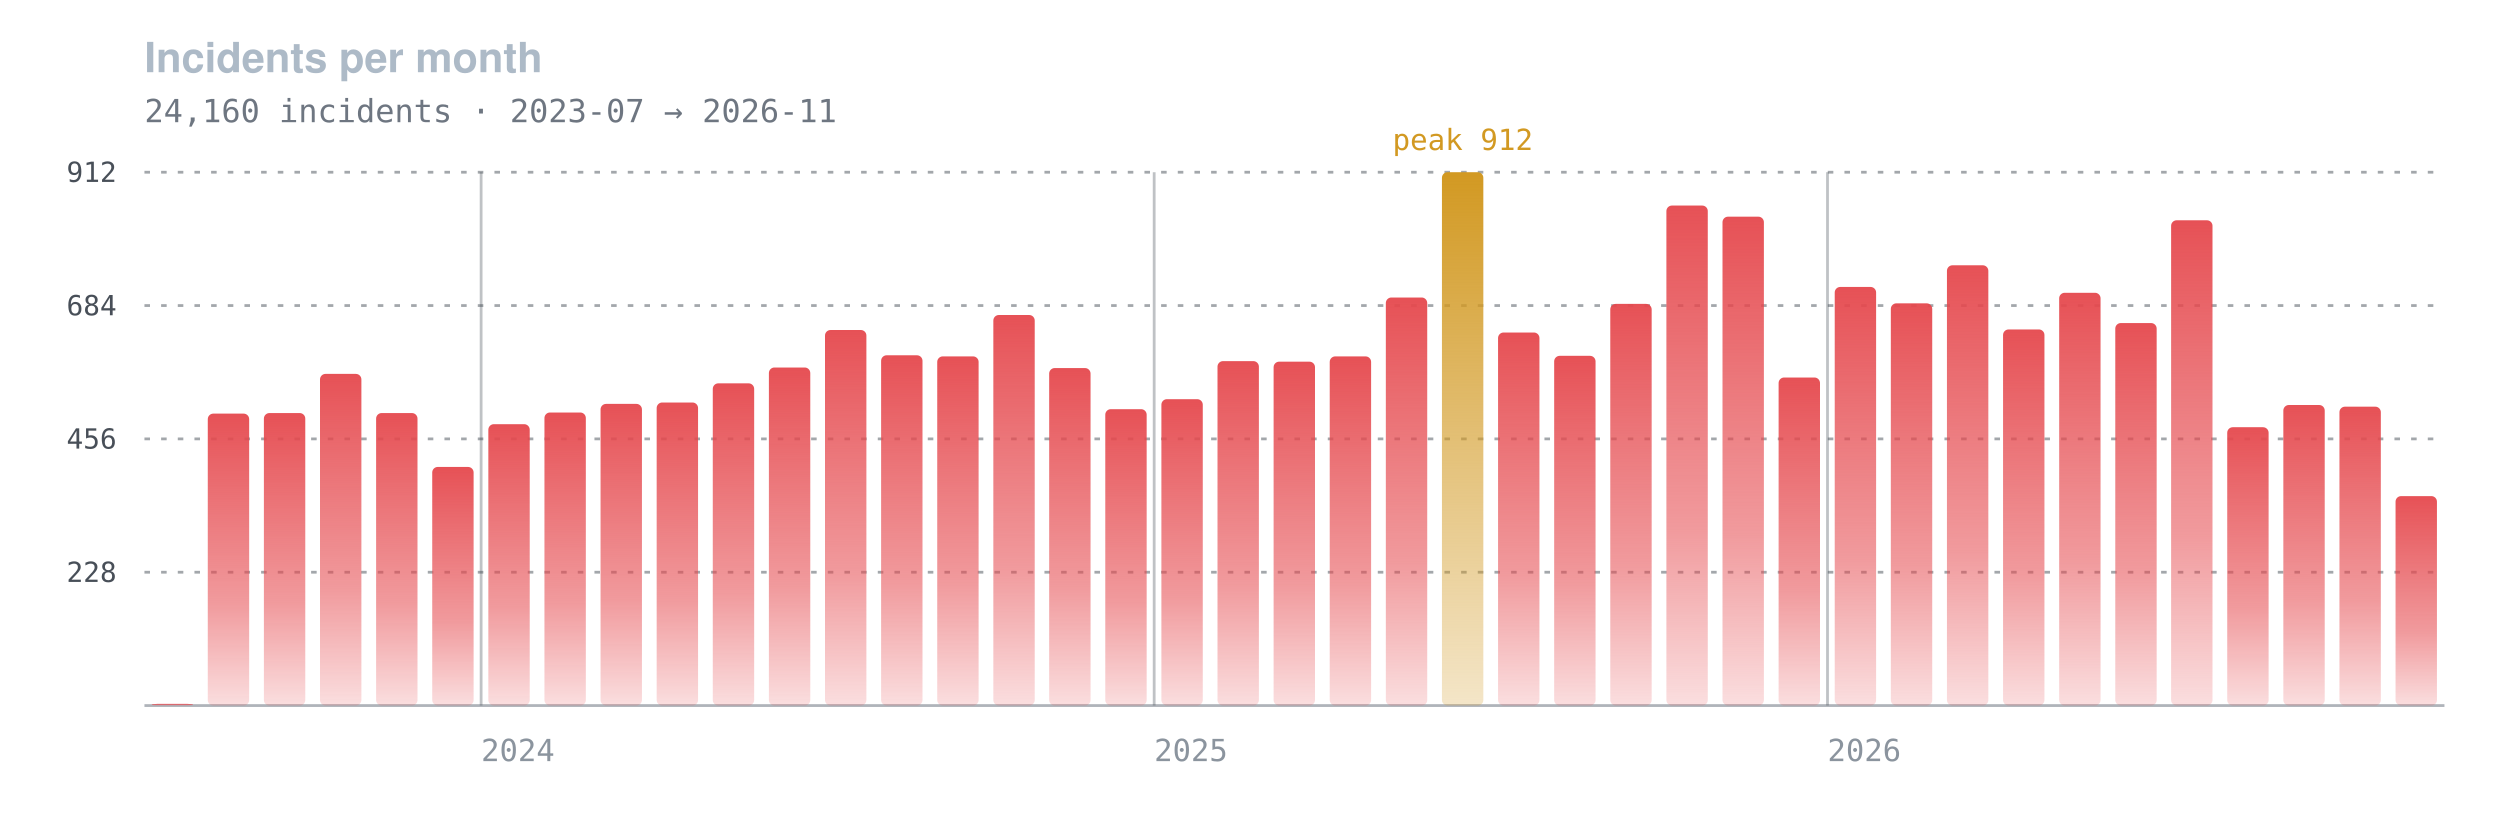
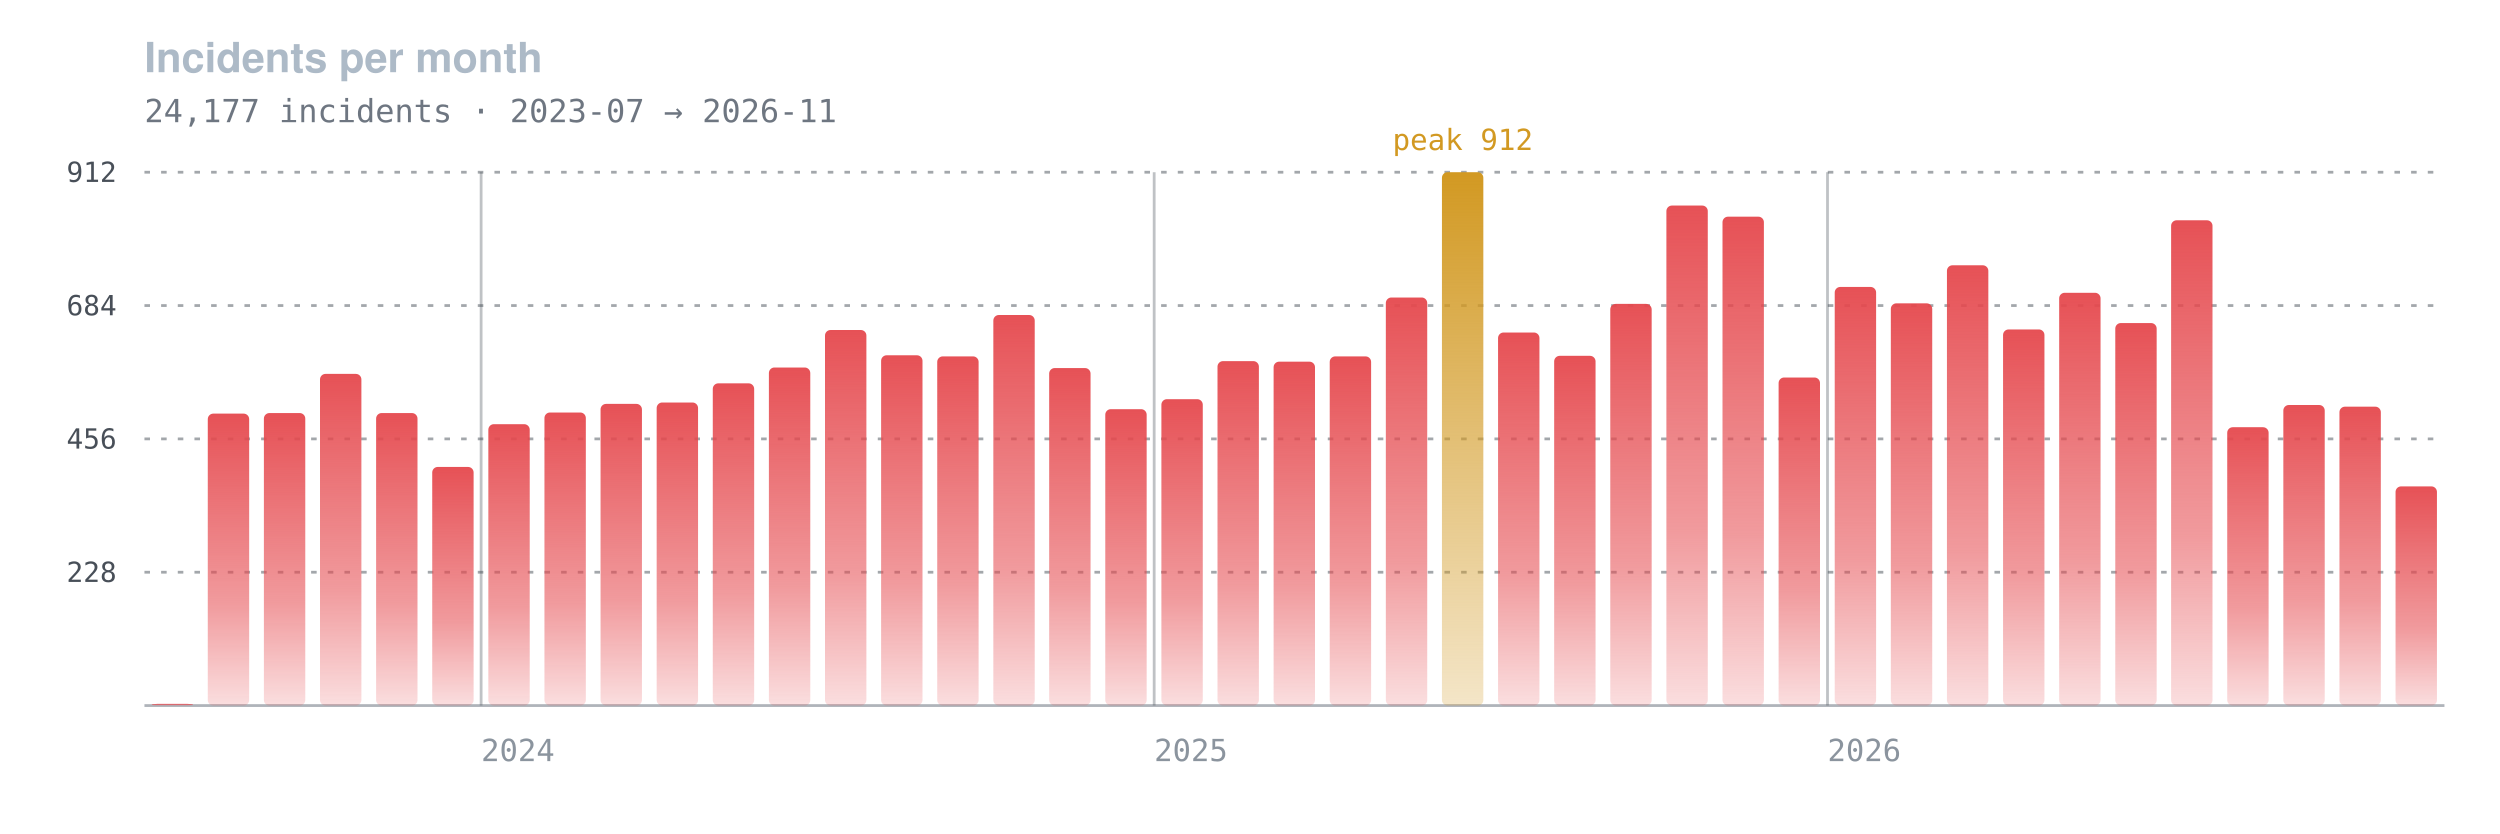
<svg xmlns="http://www.w3.org/2000/svg" viewBox="0 0 900 300" width="900" height="300" role="img">
  <defs>
    <linearGradient id="bg" x1="0" y1="0" x2="0" y2="1">
      <stop offset="0%" stop-color="#e5484d" stop-opacity="0.95" />
      <stop offset="65%" stop-color="#e5484d" stop-opacity="0.55" />
      <stop offset="100%" stop-color="#e5484d" stop-opacity="0.18" />
    </linearGradient>
    <linearGradient id="pk" x1="0" y1="0" x2="0" y2="1">
      <stop offset="0%" stop-color="#d29922" stop-opacity="1" />
      <stop offset="100%" stop-color="#d29922" stop-opacity="0.25" />
    </linearGradient>
  </defs>
  <text x="52" y="26" fill="#adbac7" font-size="15" font-family="-apple-system,BlinkMacSystemFont,Segoe UI,Helvetica,Arial,sans-serif" font-weight="600">Incidents per month</text>
-   <text x="52" y="44" fill="#6e7681" font-size="11.5" font-family="ui-monospace,SFMono-Regular,Menlo,Consolas,monospace">24,160 incidents · 2023-07 → 2026-11</text>
+   <text x="52" y="44" fill="#6e7681" font-size="11.5" font-family="ui-monospace,SFMono-Regular,Menlo,Consolas,monospace">24,177 incidents · 2023-07 → 2026-11</text>
  <line x1="52" y1="206.0" x2="880" y2="206.0" stroke="#484f58" stroke-width="1" stroke-dasharray="2 4" opacity="0.5" />
  <text x="42" y="209.5" fill="#484f58" font-size="10" font-family="ui-monospace,SFMono-Regular,Menlo,Consolas,monospace" text-anchor="end">228</text>
  <line x1="52" y1="158.0" x2="880" y2="158.0" stroke="#484f58" stroke-width="1" stroke-dasharray="2 4" opacity="0.5" />
  <text x="42" y="161.5" fill="#484f58" font-size="10" font-family="ui-monospace,SFMono-Regular,Menlo,Consolas,monospace" text-anchor="end">456</text>
  <line x1="52" y1="110.0" x2="880" y2="110.0" stroke="#484f58" stroke-width="1" stroke-dasharray="2 4" opacity="0.5" />
  <text x="42" y="113.5" fill="#484f58" font-size="10" font-family="ui-monospace,SFMono-Regular,Menlo,Consolas,monospace" text-anchor="end">684</text>
  <line x1="52" y1="62.0" x2="880" y2="62.0" stroke="#484f58" stroke-width="1" stroke-dasharray="2 4" opacity="0.5" />
  <text x="42" y="65.5" fill="#484f58" font-size="10" font-family="ui-monospace,SFMono-Regular,Menlo,Consolas,monospace" text-anchor="end">912</text>
  <line x1="52" y1="254" x2="880" y2="254" stroke="#6e7681" stroke-width="1" opacity="0.55" />
  <rect x="54.6" y="253.4" width="14.9" height="0.6" rx="2" fill="url(#bg)" />
  <rect x="74.8" y="148.9" width="14.9" height="105.1" rx="2" fill="url(#bg)" />
  <rect x="95.0" y="148.7" width="14.9" height="105.3" rx="2" fill="url(#bg)" />
  <rect x="115.2" y="134.6" width="14.9" height="119.4" rx="2" fill="url(#bg)" />
  <rect x="135.4" y="148.7" width="14.9" height="105.3" rx="2" fill="url(#bg)" />
  <rect x="155.6" y="168.1" width="14.9" height="85.9" rx="2" fill="url(#bg)" />
  <rect x="175.8" y="152.7" width="14.9" height="101.3" rx="2" fill="url(#bg)" />
  <line x1="173.2" y1="62" x2="173.2" y2="254" stroke="#484f58" stroke-width="1" opacity="0.35" />
  <text x="173.2" y="274" fill="#8b949e" font-size="11" font-family="ui-monospace,SFMono-Regular,Menlo,Consolas,monospace">2024</text>
  <rect x="196.0" y="148.5" width="14.9" height="105.5" rx="2" fill="url(#bg)" />
  <rect x="216.2" y="145.4" width="14.9" height="108.6" rx="2" fill="url(#bg)" />
  <rect x="236.4" y="144.9" width="14.9" height="109.1" rx="2" fill="url(#bg)" />
  <rect x="256.6" y="138.0" width="14.9" height="116.0" rx="2" fill="url(#bg)" />
  <rect x="276.8" y="132.3" width="14.9" height="121.7" rx="2" fill="url(#bg)" />
  <rect x="297.0" y="118.8" width="14.9" height="135.2" rx="2" fill="url(#bg)" />
  <rect x="317.2" y="127.9" width="14.9" height="126.1" rx="2" fill="url(#bg)" />
  <rect x="337.4" y="128.3" width="14.9" height="125.7" rx="2" fill="url(#bg)" />
  <rect x="357.6" y="113.4" width="14.9" height="140.6" rx="2" fill="url(#bg)" />
  <rect x="377.7" y="132.5" width="14.9" height="121.5" rx="2" fill="url(#bg)" />
  <rect x="397.9" y="147.3" width="14.9" height="106.7" rx="2" fill="url(#bg)" />
  <rect x="418.1" y="143.7" width="14.9" height="110.3" rx="2" fill="url(#bg)" />
  <line x1="415.5" y1="62" x2="415.5" y2="254" stroke="#484f58" stroke-width="1" opacity="0.35" />
  <text x="415.5" y="274" fill="#8b949e" font-size="11" font-family="ui-monospace,SFMono-Regular,Menlo,Consolas,monospace">2025</text>
  <rect x="438.3" y="130.0" width="14.9" height="124.0" rx="2" fill="url(#bg)" />
  <rect x="458.5" y="130.2" width="14.9" height="123.8" rx="2" fill="url(#bg)" />
  <rect x="478.7" y="128.3" width="14.9" height="125.7" rx="2" fill="url(#bg)" />
  <rect x="498.9" y="107.1" width="14.9" height="146.9" rx="2" fill="url(#bg)" />
  <rect x="519.1" y="62.0" width="14.9" height="192.0" rx="2" fill="url(#pk)" />
  <rect x="539.3" y="119.7" width="14.9" height="134.3" rx="2" fill="url(#bg)" />
  <rect x="559.5" y="128.1" width="14.9" height="125.9" rx="2" fill="url(#bg)" />
  <rect x="579.7" y="109.4" width="14.9" height="144.6" rx="2" fill="url(#bg)" />
  <rect x="599.9" y="74.0" width="14.9" height="180.0" rx="2" fill="url(#bg)" />
  <rect x="620.1" y="78.0" width="14.9" height="176.0" rx="2" fill="url(#bg)" />
  <rect x="640.3" y="135.9" width="14.9" height="118.1" rx="2" fill="url(#bg)" />
  <rect x="660.5" y="103.3" width="14.9" height="150.7" rx="2" fill="url(#bg)" />
  <line x1="657.9" y1="62" x2="657.9" y2="254" stroke="#484f58" stroke-width="1" opacity="0.35" />
  <text x="657.9" y="274" fill="#8b949e" font-size="11" font-family="ui-monospace,SFMono-Regular,Menlo,Consolas,monospace">2026</text>
  <rect x="680.7" y="109.2" width="14.9" height="144.8" rx="2" fill="url(#bg)" />
  <rect x="700.9" y="95.5" width="14.9" height="158.5" rx="2" fill="url(#bg)" />
  <rect x="721.1" y="118.6" width="14.9" height="135.4" rx="2" fill="url(#bg)" />
  <rect x="741.3" y="105.4" width="14.9" height="148.6" rx="2" fill="url(#bg)" />
  <rect x="761.5" y="116.3" width="14.9" height="137.7" rx="2" fill="url(#bg)" />
  <rect x="781.6" y="79.3" width="14.9" height="174.7" rx="2" fill="url(#bg)" />
  <rect x="801.8" y="153.8" width="14.9" height="100.2" rx="2" fill="url(#bg)" />
  <rect x="822.0" y="145.8" width="14.9" height="108.2" rx="2" fill="url(#bg)" />
  <rect x="842.2" y="146.4" width="14.9" height="107.6" rx="2" fill="url(#bg)" />
-   <rect x="862.4" y="178.6" width="14.9" height="75.4" rx="2" fill="url(#bg)" />
+   <rect x="862.4" y="175.1" width="14.9" height="78.9" rx="2" fill="url(#bg)" />
  <text x="526.6" y="54.0" fill="#d29922" font-size="10.5" font-family="ui-monospace,SFMono-Regular,Menlo,Consolas,monospace" text-anchor="middle">peak 912</text>
</svg>
